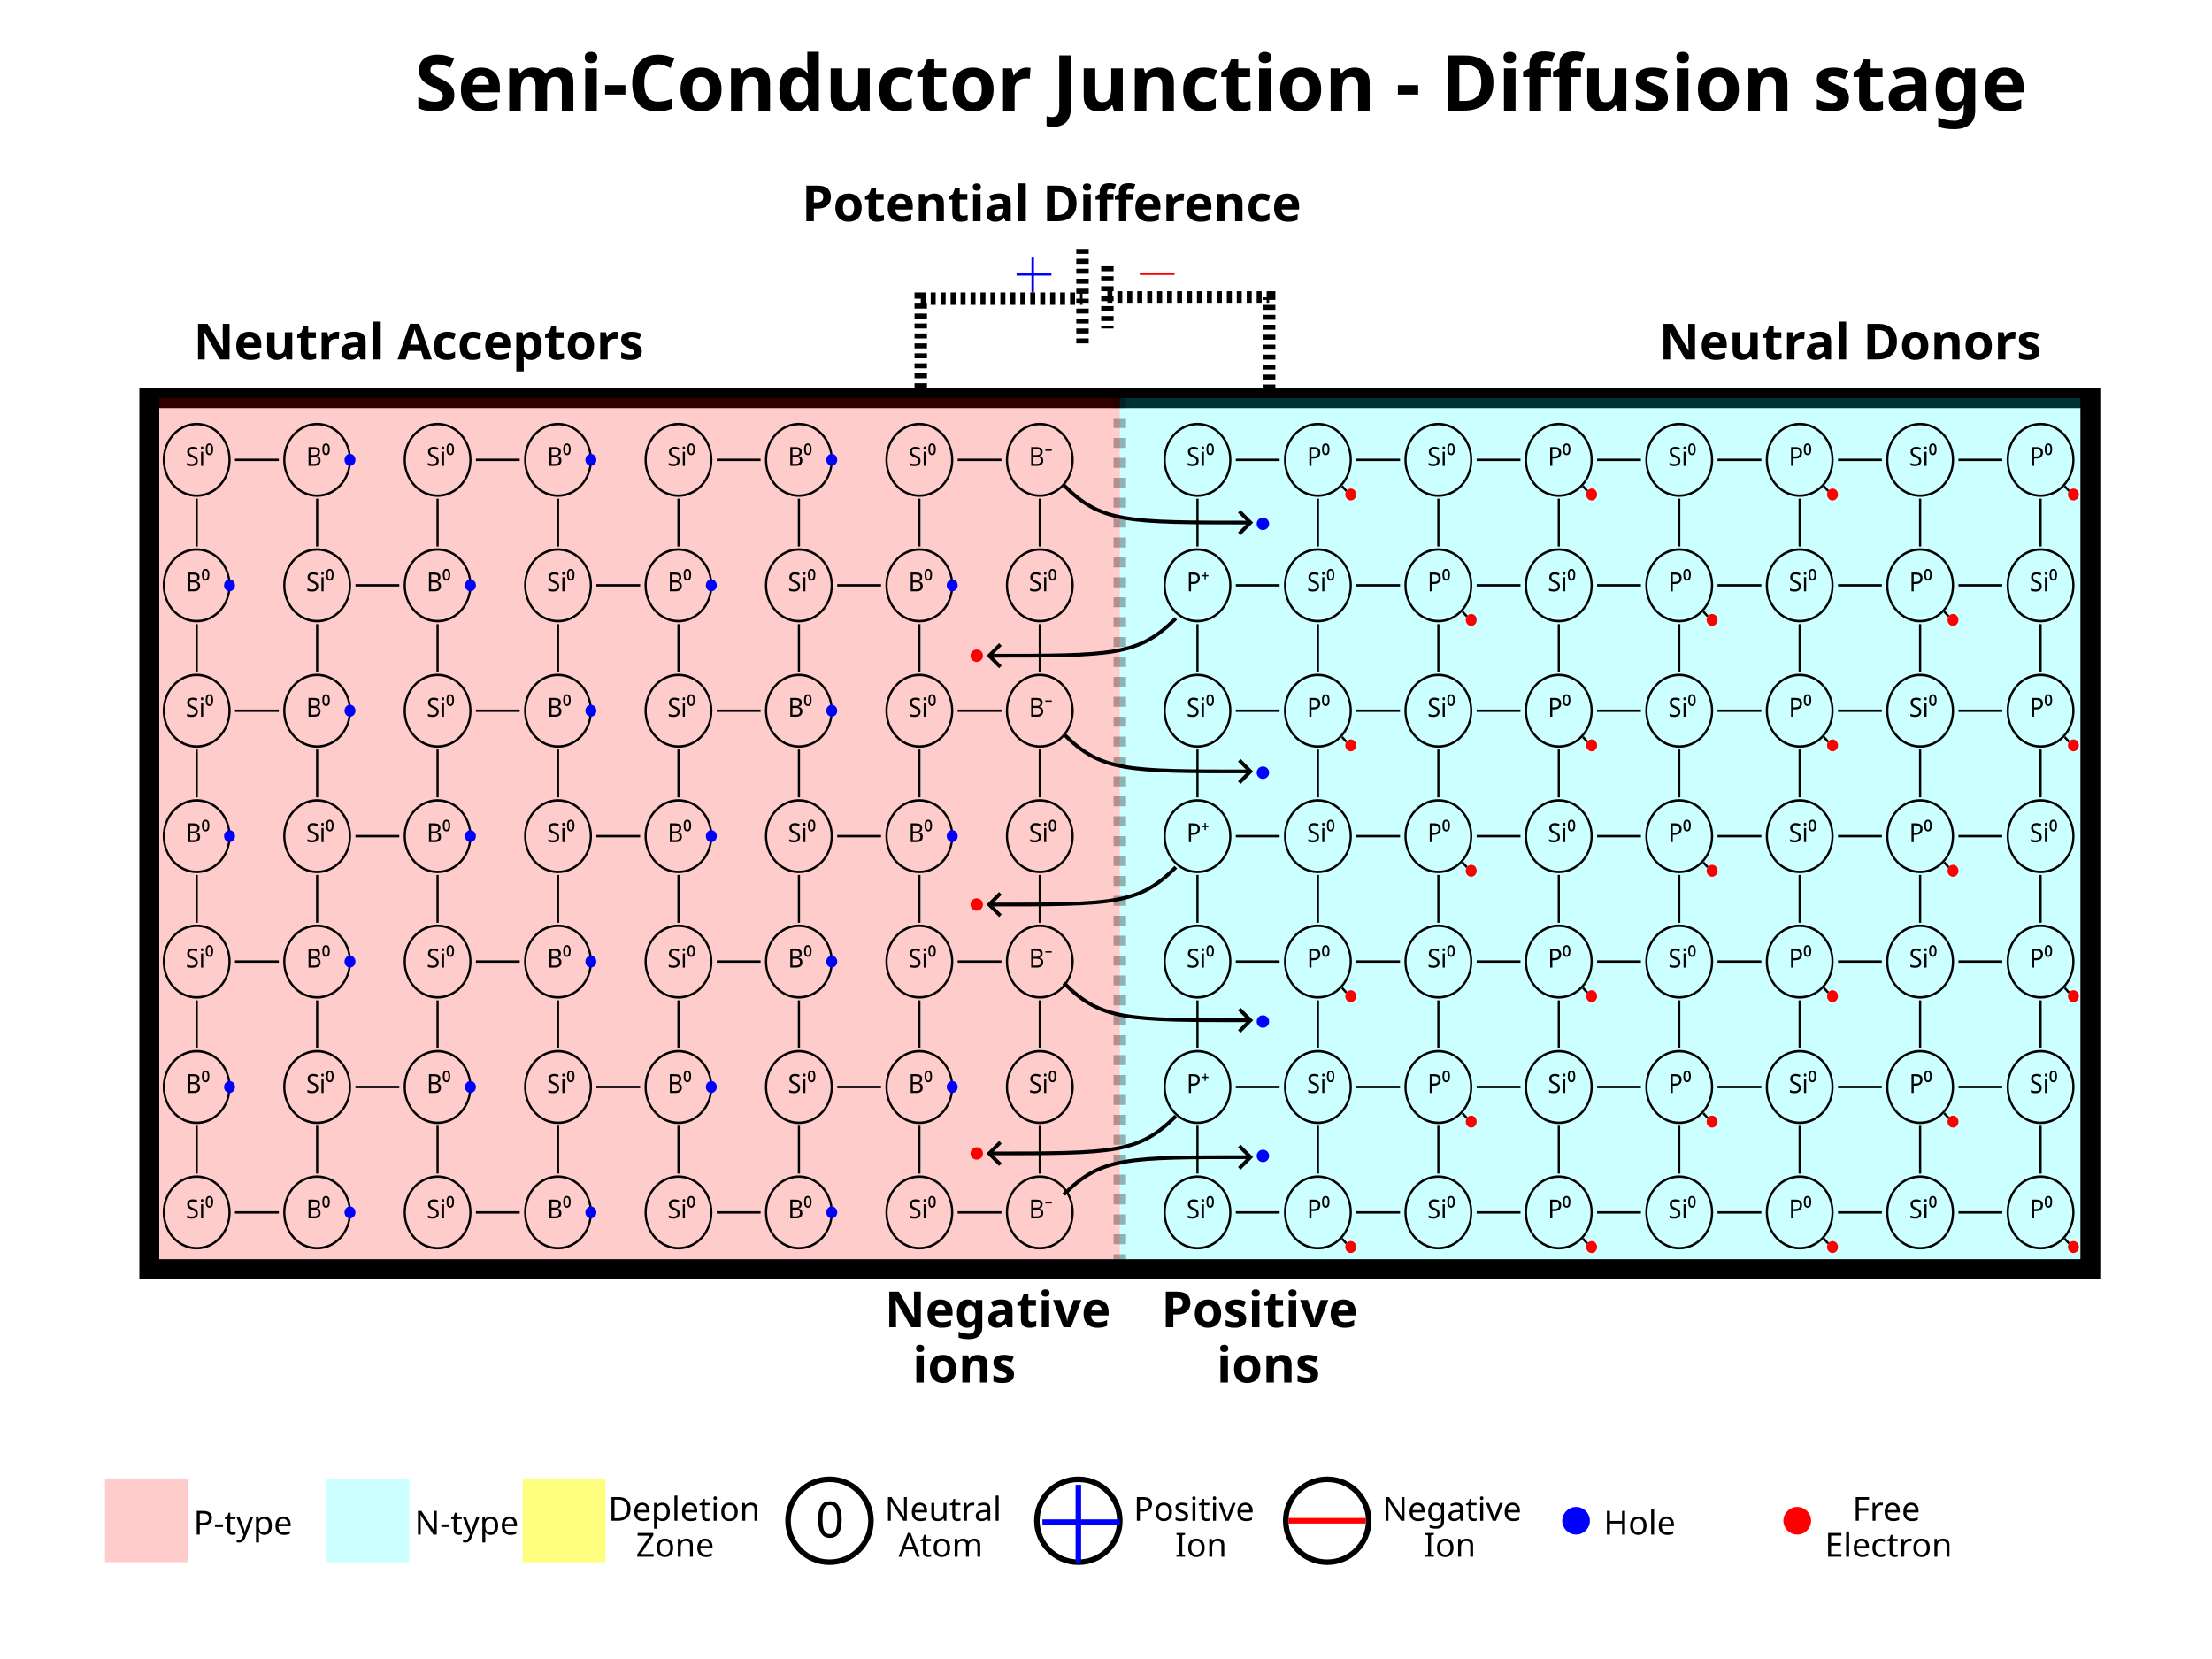
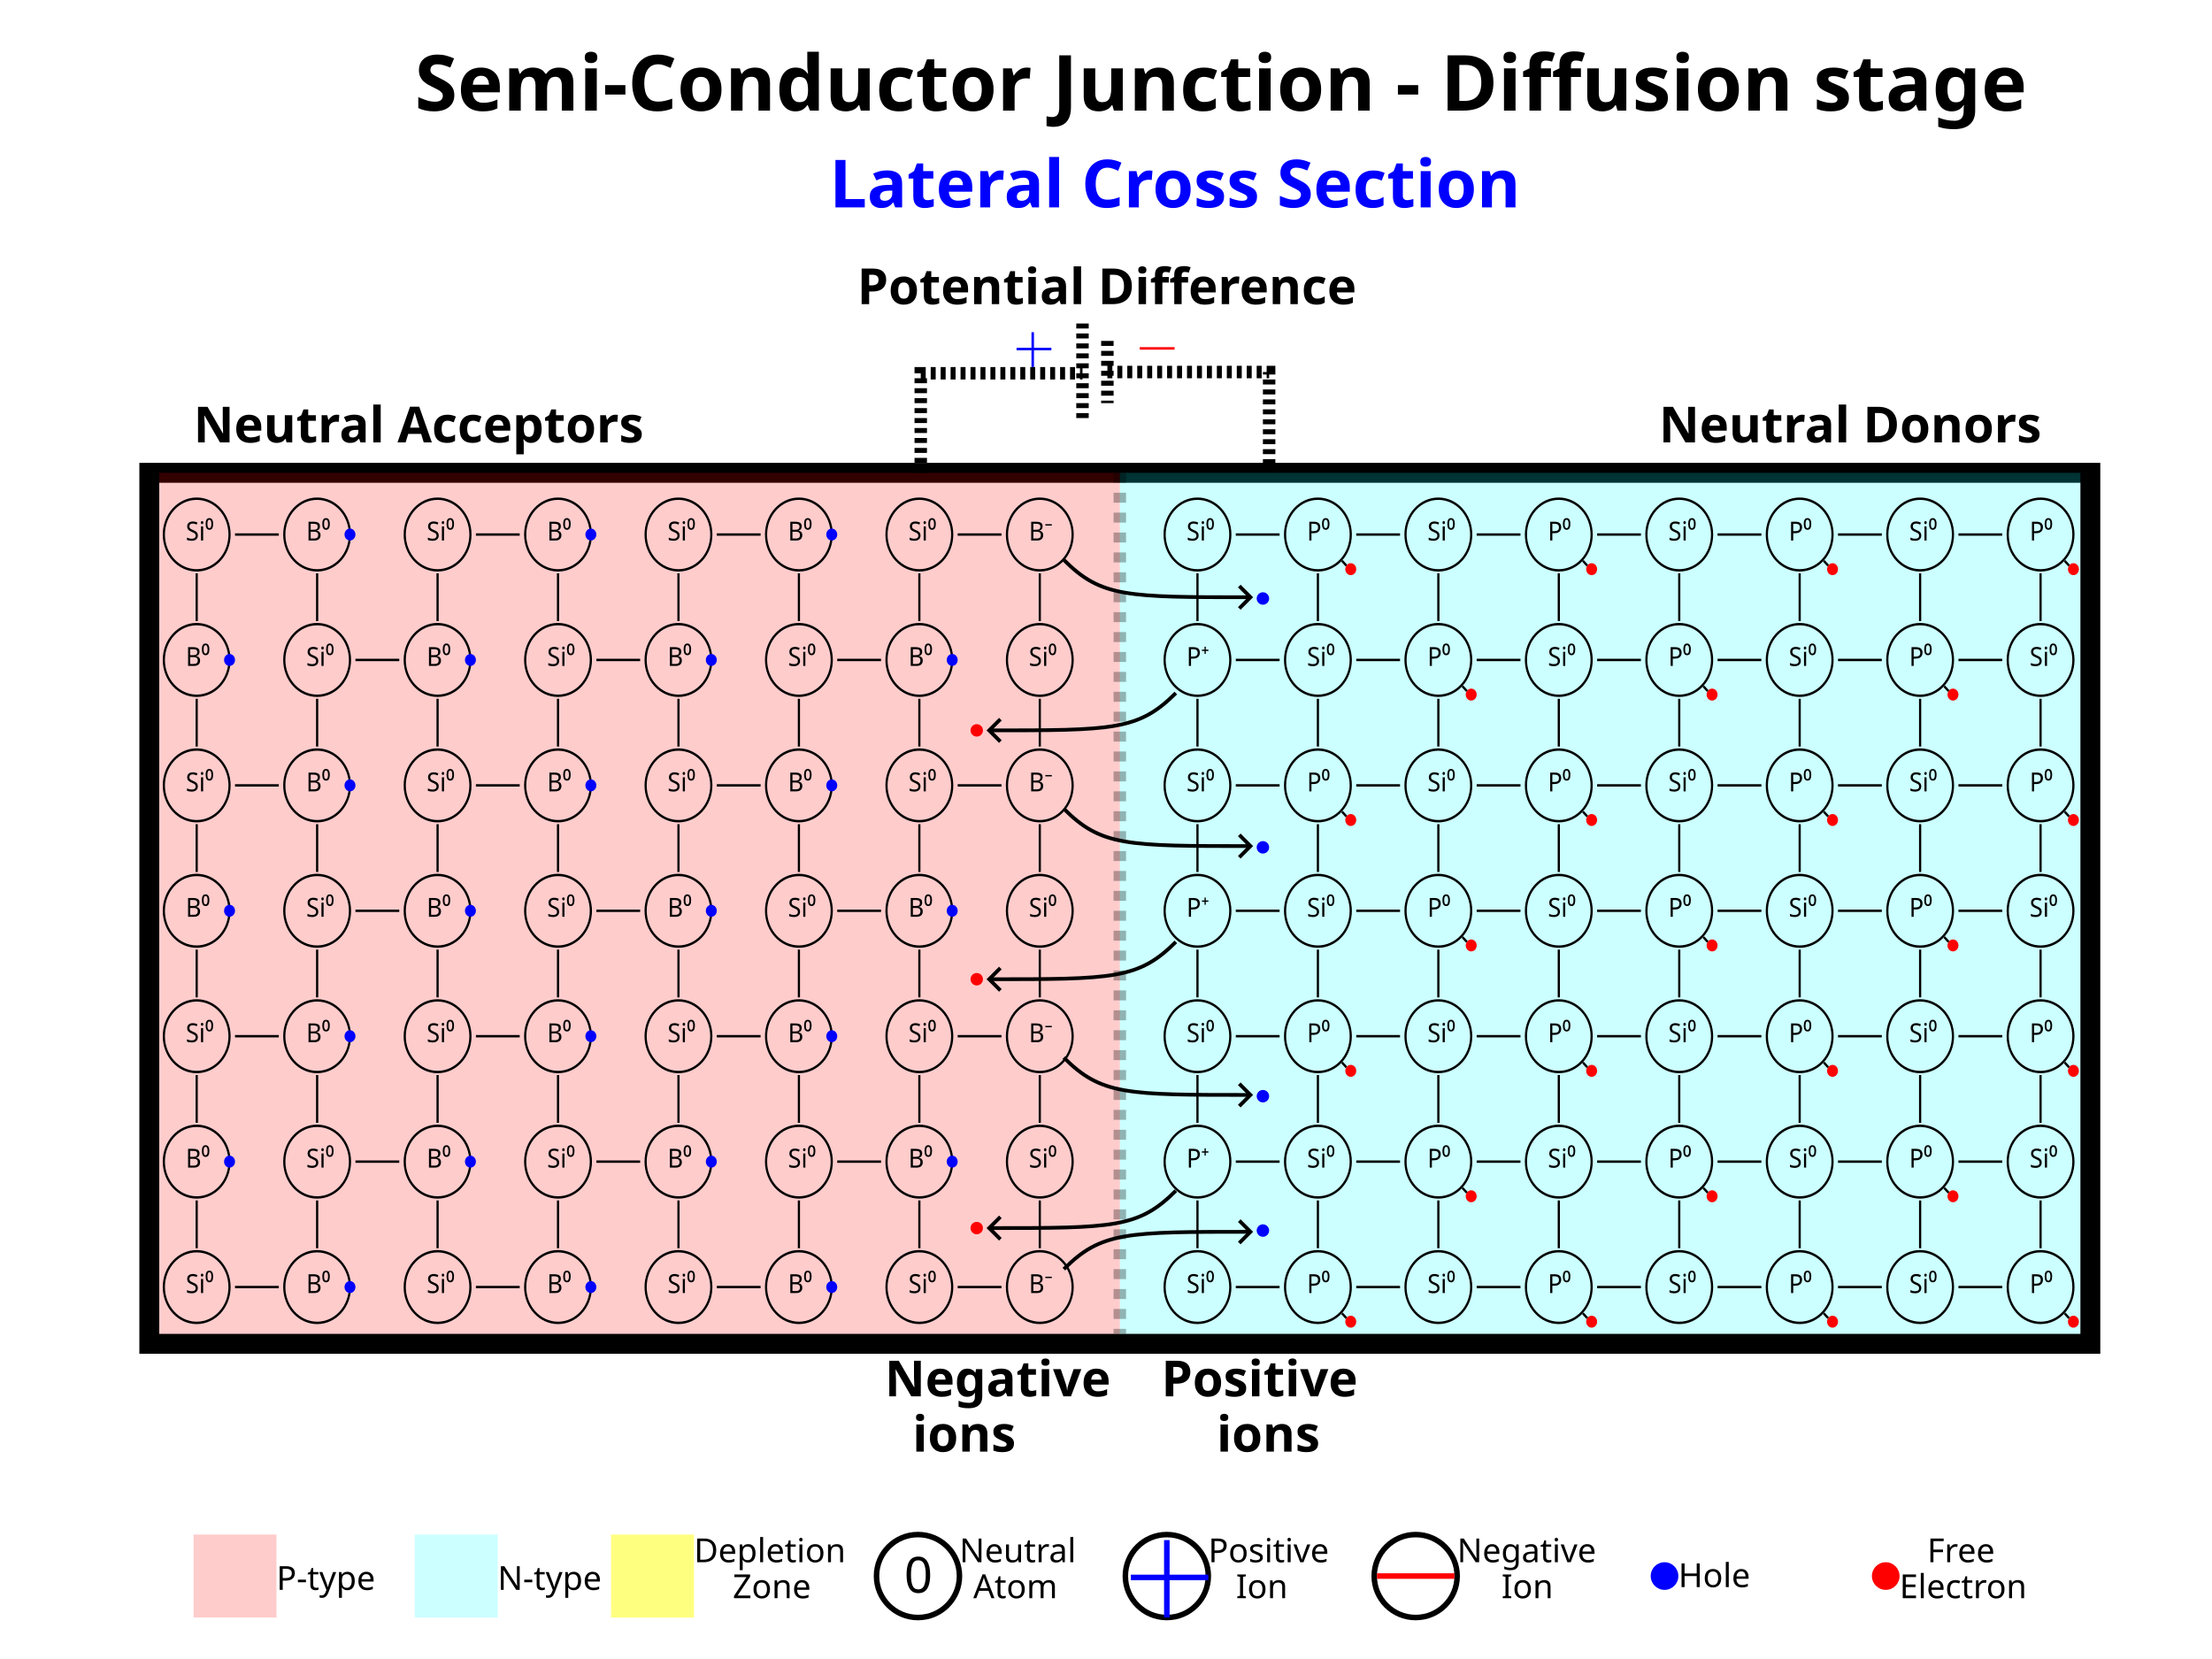
<svg xmlns="http://www.w3.org/2000/svg" xmlns:xlink="http://www.w3.org/1999/xlink" id="svg1" version="1.1" viewBox="0 0 800 600" width="800" height="600" preserveAspectRatio="xMidYMid" fill-rule="evenodd">
  <defs>
    <marker id="arrow_head" style="overflow:visible" viewBox="0 0 4 6" markerWidth="4" markerHeight="6" refX="left" refY="center" orient="auto-start-reverse" preserveAspectRatio="xMidYMid">
      <path style="fill:none;stroke:context-stroke;stroke-width:1;stroke-opacity:0.3;stroke-linecap:butt" d="M -3,-3 L 0,0 L -3,3">
            </path>
    </marker>
    <text id="headline" font-family="Ubuntu" font-size="28" font-weight="bold" fill="#000000">
      <tspan>Semi-Conductor Junction - Diffusion stage</tspan>
    </text>
    <text id="title_1" font-family="Ubuntu" font-size="18" font-weight="bold" fill="#000000">
-       <tspan x="70" y="60">Neutral Acceptors</tspan>
-       <tspan x="600" y="60">Neutral Donors</tspan>
-       <tspan x="290" y="10">Potential Difference</tspan>
-     </text>
-     <text id="title_2" font-family="Ubuntu" font-size="18" font-weight="bold" fill="#000000">
-       <tspan x="320" y="0">Negative</tspan>
-       <tspan x="330" y="20">ions</tspan>
-       <tspan x="420" y="0">Positive</tspan>
-       <tspan x="440" y="20">ions</tspan>
+       <tspan x="0" y="0">Neutral Acceptors</tspan>
+       <tspan x="530" y="0">Neutral Donors</tspan>
+       <tspan x="240" y="-50">Potential Difference</tspan>
+     </text>
+     <text id="title_2" font-family="Ubuntu" font-size="24" font-weight="bold" fill="#0000ff">
+       <tspan>Lateral Cross Section</tspan>
+     </text>
+     <text id="title_3" font-family="Ubuntu" font-size="18" font-weight="bold" fill="#000000">
+       <tspan x="0" y="0">Negative</tspan>
+       <tspan x="10" y="20">ions</tspan>
+       <tspan x="100" y="0">Positive</tspan>
+       <tspan x="120" y="20">ions</tspan>
    </text>
    <circle id="hole" cx="0" cy="0" r="5" style="fill:#0000ff;fill-opacity:1;stroke:none">
        </circle>
    <circle id="electron" cx="0" cy="0" r="5" style="fill:#ff0000;fill-opacity:1;stroke:none">
        </circle>
    <circle id="atom" cx="10" cy="0" r="30" style="fill:none;stroke:#000000;stroke-width:2;stroke-opacity:1">
        </circle>
    <text id="neutral_atom_label" font-family="Ubuntu" font-size="18" font-weight="norm" fill="#000000">
      <tspan x="-5" y="6">0</tspan>
    </text>
    <text id="silicon_label" font-family="Ubuntu" font-size="22" font-weight="norm" fill="#000000">
      <tspan x="0" y="5">Si⁰</tspan>
    </text>
    <text id="boron_label" font-family="Ubuntu" font-size="22" font-weight="norm" fill="#000000">
      <tspan x="0" y="5">B⁰</tspan>
    </text>
    <text id="boron_ion_label" font-family="Ubuntu" font-size="22" font-weight="norm" fill="#000000">
      <tspan x="0" y="5">B⁻</tspan>
    </text>
    <text id="phosphorus_label" font-family="Ubuntu" font-size="22" font-weight="norm" fill="#000000">
      <tspan x="0" y="5">P⁰</tspan>
    </text>
    <text id="phosphorus_ion_label" font-family="Ubuntu" font-size="22" font-weight="norm" fill="#000000">
      <tspan x="0" y="5">P⁺</tspan>
    </text>
    <g id="neutral_atom">
      <use xlink:href="#ion" />
      <use xlink:href="#neutral_atom_label" />
    </g>
    <g id="silicon_atom">
      <use xlink:href="#atom" />
      <use xlink:href="#silicon_label" />
    </g>
    <g id="boron_atom">
      <use xlink:href="#atom" />
      <use xlink:href="#hole" x="40" />
      <use xlink:href="#boron_label" />
    </g>
    <g id="boron_ion">
      <use xlink:href="#atom" />
      <use xlink:href="#boron_ion_label" />
    </g>
    <g id="phosphorus_atom">
      <use xlink:href="#atom" />
      <use xlink:href="#electron" x="40" y="29" />
      <line x1="32" y1="22" x2="36" y2="26" style="stroke:#000000;stroke-width:2;" />
      <use xlink:href="#phosphorus_label" />
    </g>
    <g id="phosphorus_ion">
      <use xlink:href="#atom" />
      <use xlink:href="#phosphorus_ion_label" />
    </g>
    <circle id="ion" cx="0" cy="0" r="15" style="fill:none;stroke:#000000;stroke-width:2;stroke-opacity:1">
        </circle>
    <path id="pos_charge" d="m 0,-13 v 28 m -13,-14.5 h 28" style="fill:none;stroke:#0000ff;stroke-width:2;stroke-opacity:1">
        </path>
    <path id="neg_charge" d="m -14,0 h 28" style="fill:none;stroke:#ff0000;stroke-width:2;stroke-opacity:1">
        </path>
    <path id="covalent_bond_h" d="m 0,0 h 40" style="fill:none;stroke:#000000;stroke-width:2;stroke-opacity:1">
        </path>
    <path id="covalent_bond_v" d="m 0,0 v 40" style="fill:none;stroke:#000000;stroke-width:2;stroke-opacity:1">
        </path>
    <g id="pos_ion">
      <use xlink:href="#ion" />
      <use xlink:href="#pos_charge" />
    </g>
    <g id="neg_ion">
      <use xlink:href="#ion" />
      <use xlink:href="#neg_charge" />
    </g>
    <g id="si_atoms_odd">
      <use xlink:href="#silicon_atom" x="0" y="0" />
      <use xlink:href="#silicon_atom" x="220" y="0" />
      <use xlink:href="#silicon_atom" x="440" y="0" />
      <use xlink:href="#silicon_atom" x="660" y="0" />
    </g>
    <g id="si_atoms_even">
      <use xlink:href="#silicon_atom" x="110" y="0" />
      <use xlink:href="#silicon_atom" x="330" y="0" />
      <use xlink:href="#silicon_atom" x="550" y="0" />
      <use xlink:href="#silicon_atom" x="770" y="0" />
    </g>
    <g id="boron_atoms_odd">
      <use xlink:href="#boron_atom" x="110" y="0" />
      <use xlink:href="#boron_atom" x="330" y="0" />
      <use xlink:href="#boron_atom" x="550" y="0" />
      <use xlink:href="#boron_ion" x="770" y="0" />
    </g>
    <g id="boron_atoms_even">
      <use xlink:href="#boron_atom" x="0" y="0" />
      <use xlink:href="#boron_atom" x="220" y="0" />
      <use xlink:href="#boron_atom" x="440" y="0" />
      <use xlink:href="#boron_atom" x="660" y="0" />
    </g>
    <g id="phosphorus_atoms_odd">
      <use xlink:href="#phosphorus_atom" x="110" y="0" />
      <use xlink:href="#phosphorus_atom" x="330" y="0" />
      <use xlink:href="#phosphorus_atom" x="550" y="0" />
      <use xlink:href="#phosphorus_atom" x="770" y="0" />
    </g>
    <g id="phosphorus_atoms_even">
      <use xlink:href="#phosphorus_ion" x="0" y="0" />
      <use xlink:href="#phosphorus_atom" x="220" y="0" />
      <use xlink:href="#phosphorus_atom" x="440" y="0" />
      <use xlink:href="#phosphorus_atom" x="660" y="0" />
    </g>
    <g id="cov_bonds_h">
      <use xlink:href="#covalent_bond_h" x="0" y="0" />
      <use xlink:href="#covalent_bond_h" x="110" y="0" />
      <use xlink:href="#covalent_bond_h" x="220" y="0" />
      <use xlink:href="#covalent_bond_h" x="330" y="0" />
      <use xlink:href="#covalent_bond_h" x="440" y="0" />
      <use xlink:href="#covalent_bond_h" x="550" y="0" />
      <use xlink:href="#covalent_bond_h" x="660" y="0" />
    </g>
    <g id="cov_bonds_h_odd">
      <use xlink:href="#covalent_bond_h" x="45" y="0" />
      <use xlink:href="#covalent_bond_h" x="265" y="0" />
      <use xlink:href="#covalent_bond_h" x="485" y="0" />
      <use xlink:href="#covalent_bond_h" x="705" y="0" />
    </g>
    <g id="cov_bonds_h_even">
      <use xlink:href="#covalent_bond_h" x="155" y="0" />
      <use xlink:href="#covalent_bond_h" x="375" y="0" />
      <use xlink:href="#covalent_bond_h" x="595" y="0" />
    </g>
    <g id="cov_bonds_v">
      <use xlink:href="#covalent_bond_v" x="0" y="-105" />
      <use xlink:href="#covalent_bond_v" x="110" y="-105" />
      <use xlink:href="#covalent_bond_v" x="220" y="-105" />
      <use xlink:href="#covalent_bond_v" x="330" y="-105" />
      <use xlink:href="#covalent_bond_v" x="440" y="-105" />
      <use xlink:href="#covalent_bond_v" x="550" y="-105" />
      <use xlink:href="#covalent_bond_v" x="660" y="-105" />
      <use xlink:href="#covalent_bond_v" x="770" y="-105" />
    </g>
    <rect id="box" x="0" y="0" width="780" height="350" style="fill:none;stroke:#000000;stroke-width:8">
        </rect>
    <rect id="n_side" x="0" y="0" width="386" height="346" style="fill:#00ffff;fill-opacity:0.2;stroke:none">
        </rect>
    <rect id="p_side" x="0" y="0" width="386" height="346" style="fill:#ff0000;fill-opacity:0.2;stroke:none">
        </rect>
    <rect id="depletion_zone" x="0" y="0" width="124" height="346" style="fill:#ffff00;fill-opacity:0.2;stroke:none">
        </rect>
    <path id="barrier" d="m 0,0 v 346" style="fill:none;stroke:#000000;stroke-width:5;stroke-opacity:0.3;stroke-dasharray:4 4">
        </path>
    <g id="n_lattice">
      <use xlink:href="#si_atoms_odd" x="0" y="0" />
      <use xlink:href="#si_atoms_even" x="0" y="105" />
      <use xlink:href="#si_atoms_odd" x="0" y="210" />
      <use xlink:href="#si_atoms_even" x="0" y="315" />
      <use xlink:href="#si_atoms_odd" x="0" y="420" />
      <use xlink:href="#si_atoms_even" x="0" y="525" />
      <use xlink:href="#si_atoms_odd" x="0" y="630" />
      <use xlink:href="#phosphorus_atoms_odd" x="0" y="0" />
      <use xlink:href="#phosphorus_atoms_even" x="0" y="105" />
      <use xlink:href="#phosphorus_atoms_odd" x="0" y="210" />
      <use xlink:href="#phosphorus_atoms_even" x="0" y="315" />
      <use xlink:href="#phosphorus_atoms_odd" x="0" y="420" />
      <use xlink:href="#phosphorus_atoms_even" x="0" y="525" />
      <use xlink:href="#phosphorus_atoms_odd" x="0" y="630" />
      <use xlink:href="#cov_bonds_h" x="45" y="0" />
      <use xlink:href="#cov_bonds_h" x="45" y="105" />
      <use xlink:href="#cov_bonds_h" x="45" y="210" />
      <use xlink:href="#cov_bonds_h" x="45" y="315" />
      <use xlink:href="#cov_bonds_h" x="45" y="420" />
      <use xlink:href="#cov_bonds_h" x="45" y="525" />
      <use xlink:href="#cov_bonds_h" x="45" y="630" />
      <use xlink:href="#cov_bonds_v" x="10" y="137.5" />
      <use xlink:href="#cov_bonds_v" x="10" y="242.5" />
      <use xlink:href="#cov_bonds_v" x="10" y="347.5" />
      <use xlink:href="#cov_bonds_v" x="10" y="452.5" />
      <use xlink:href="#cov_bonds_v" x="10" y="557.5" />
      <use xlink:href="#cov_bonds_v" x="10" y="662.5" />
    </g>
    <g id="p_lattice">
      <use xlink:href="#si_atoms_odd" x="0" y="0" />
      <use xlink:href="#si_atoms_even" x="0" y="105" />
      <use xlink:href="#si_atoms_odd" x="0" y="210" />
      <use xlink:href="#si_atoms_even" x="0" y="315" />
      <use xlink:href="#si_atoms_odd" x="0" y="420" />
      <use xlink:href="#si_atoms_even" x="0" y="525" />
      <use xlink:href="#si_atoms_odd" x="0" y="630" />
      <use xlink:href="#boron_atoms_odd" x="0" y="0" />
      <use xlink:href="#boron_atoms_even" x="0" y="105" />
      <use xlink:href="#boron_atoms_odd" x="0" y="210" />
      <use xlink:href="#boron_atoms_even" x="0" y="315" />
      <use xlink:href="#boron_atoms_odd" x="0" y="420" />
      <use xlink:href="#boron_atoms_even" x="0" y="525" />
      <use xlink:href="#boron_atoms_odd" x="0" y="630" />
      <use xlink:href="#cov_bonds_h_odd" x="0" y="0" />
      <use xlink:href="#cov_bonds_h_even" x="0" y="105" />
      <use xlink:href="#cov_bonds_h_odd" x="0" y="210" />
      <use xlink:href="#cov_bonds_h_even" x="0" y="315" />
      <use xlink:href="#cov_bonds_h_odd" x="0" y="420" />
      <use xlink:href="#cov_bonds_h_even" x="0" y="525" />
      <use xlink:href="#cov_bonds_h_odd" x="0" y="630" />
      <use xlink:href="#cov_bonds_v" x="10" y="137.5" />
      <use xlink:href="#cov_bonds_v" x="10" y="242.5" />
      <use xlink:href="#cov_bonds_v" x="10" y="347.5" />
      <use xlink:href="#cov_bonds_v" x="10" y="452.5" />
      <use xlink:href="#cov_bonds_v" x="10" y="557.5" />
      <use xlink:href="#cov_bonds_v" x="10" y="662.5" />
    </g>
    <path id="potential" d="m 0,0 v -40 h 65 m 0,-20 v 40 m 10,-33 v 25 m 0,-12.5 h 65 v 40" style="fill:none;stroke:#000000;stroke-width:5;stroke-opacity:1;stroke-dasharray:2 2">
        </path>
    <path id="charge_move" d="m 0,0 c 30,30 50,30 150,30" style="fill:none;stroke:#000000;stroke-width:3;stroke-opacity:1;marker-end:url(#arrow_head)">
        </path>
    <g id="hole_move">
      <use xlink:href="#charge_move" x="0" y="0" />
      <use xlink:href="#hole" x="160" y="31" />
    </g>
    <g id="electron_move">
      <use xlink:href="#charge_move" x="40" y="0" transform="scale(-1,1)" />
      <use xlink:href="#electron" x="-200" y="30" />
    </g>
    <g id="body">
      <use xlink:href="#box" x="10" y="100" />
      <use xlink:href="#n_side" x="400" y="100" />
      <use xlink:href="#p_side" x="14" y="100" />
      <use xlink:href="#p_lattice" x="56" y="260" transform="scale(0.44,0.48)" />
      <use xlink:href="#n_lattice" x="970" y="260" transform="scale(0.44,0.48)" />
      <use xlink:href="#barrier" x="400" y="100" />
      <use xlink:href="#potential" x="320" y="100" />
      <use xlink:href="#pos_charge" x="730" y="100" transform="scale(0.50)" />
      <use xlink:href="#neg_charge" x="830" y="100" transform="scale(0.50)" />
      <use xlink:href="#hole_move" x="755" y="270" transform="scale(0.50,0.50)" />
      <use xlink:href="#hole_move" x="755" y="470" transform="scale(0.50,0.50)" />
      <use xlink:href="#hole_move" x="755" y="670" transform="scale(0.50,0.50)" />
      <use xlink:href="#hole_move" x="755" y="-840" transform="scale(0.50,-0.50)" />
      <use xlink:href="#electron_move" x="885" y="377" transform="scale(0.50,0.50)" />
      <use xlink:href="#electron_move" x="885" y="577" transform="scale(0.50,0.50)" />
      <use xlink:href="#electron_move" x="885" y="777" transform="scale(0.50,0.50)" />
    </g>
    <rect id="leg_p_side" x="0" y="0" width="30" height="30" style="fill:#ff0000;fill-opacity:0.2;stroke:none">
        </rect>
    <rect id="leg_n_side" x="0" y="0" width="30" height="30" style="fill:#00ffff;fill-opacity:0.2;stroke:none">
        </rect>
    <rect id="leg_dep_zone" x="0" y="0" width="30" height="30" style="fill:#ffff00;fill-opacity:0.5;stroke:none">
        </rect>
    <g id="legend">
-       <use xlink:href="#leg_p_side" x="8" y="35" />
-       <use xlink:href="#leg_n_side" x="88" y="35" />
-       <use xlink:href="#leg_dep_zone" x="159" y="35" />
-       <use xlink:href="#neutral_atom" x="270" y="50" />
-       <use xlink:href="#pos_ion" x="360" y="50" />
-       <use xlink:href="#neg_ion" x="450" y="50" />
-       <use xlink:href="#hole" x="540" y="50" />
-       <use xlink:href="#electron" x="620" y="50" />
+       <use xlink:href="#leg_p_side" x="0" y="0" />
+       <use xlink:href="#leg_n_side" x="80" y="0" />
+       <use xlink:href="#leg_dep_zone" x="151" y="0" />
+       <use xlink:href="#neutral_atom" x="262" y="15" />
+       <use xlink:href="#pos_ion" x="352" y="15" />
+       <use xlink:href="#neg_ion" x="442" y="15" />
+       <use xlink:href="#hole" x="532" y="15" />
+       <use xlink:href="#electron" x="612" y="15" />
      <text font-family="Ubuntu" font-size="12" font-weight="norm" fill="#000000">
-         <tspan x="40" y="55">P-type</tspan>
-         <tspan x="120" y="55">N-type</tspan>
-         <tspan x="190" y="50">Depletion</tspan>
-         <tspan x="200" y="63">Zone</tspan>
-         <tspan x="290" y="50">Neutral</tspan>
-         <tspan x="295" y="63">Atom</tspan>
-         <tspan x="380" y="50">Positive</tspan>
-         <tspan x="395" y="63">Ion</tspan>
-         <tspan x="470" y="50">Negative</tspan>
-         <tspan x="485" y="63">Ion</tspan>
-         <tspan x="550" y="55">Hole</tspan>
-         <tspan x="640" y="50">Free</tspan>
-         <tspan x="630" y="63">Electron</tspan>
+         <tspan x="30" y="20">P-type</tspan>
+         <tspan x="110" y="20">N-type</tspan>
+         <tspan x="181" y="10">Depletion</tspan>
+         <tspan x="195" y="23">Zone</tspan>
+         <tspan x="277" y="10">Neutral</tspan>
+         <tspan x="282" y="23">Atom</tspan>
+         <tspan x="367" y="10">Positive</tspan>
+         <tspan x="377" y="23">Ion</tspan>
+         <tspan x="457" y="10">Negative</tspan>
+         <tspan x="473" y="23">Ion</tspan>
+         <tspan x="537" y="19">Hole</tspan>
+         <tspan x="627" y="10">Free</tspan>
+         <tspan x="617" y="23">Electron</tspan>
      </text>
    </g>
  </defs>
  <g id="page1">
    <g id="layer1" style="display:inline">
      <rect x="0" y="0" width="800" height="600" fill="white">
            </rect>
    </g>
    <g id="layer2" style="display:inline">
      <use xlink:href="#headline" x="150" y="40" />
-       <use xlink:href="#body" x="50" y="60" transform="scale(0.9,0.9)" />
-       <use xlink:href="#title_1" x="0" y="70" />
-       <use xlink:href="#title_2" x="0" y="480" />
-       <use xlink:href="#legend" x="30" y="500" />
+       <use xlink:href="#body" x="50" y="90" transform="scale(0.9,0.9)" />
+       <use xlink:href="#title_1" x="70" y="160" />
+       <use xlink:href="#title_2" x="300" y="75" />
+       <use xlink:href="#title_3" x="320" y="505" />
+       <use xlink:href="#legend" x="70" y="555" />
    </g>
  </g>
</svg>
